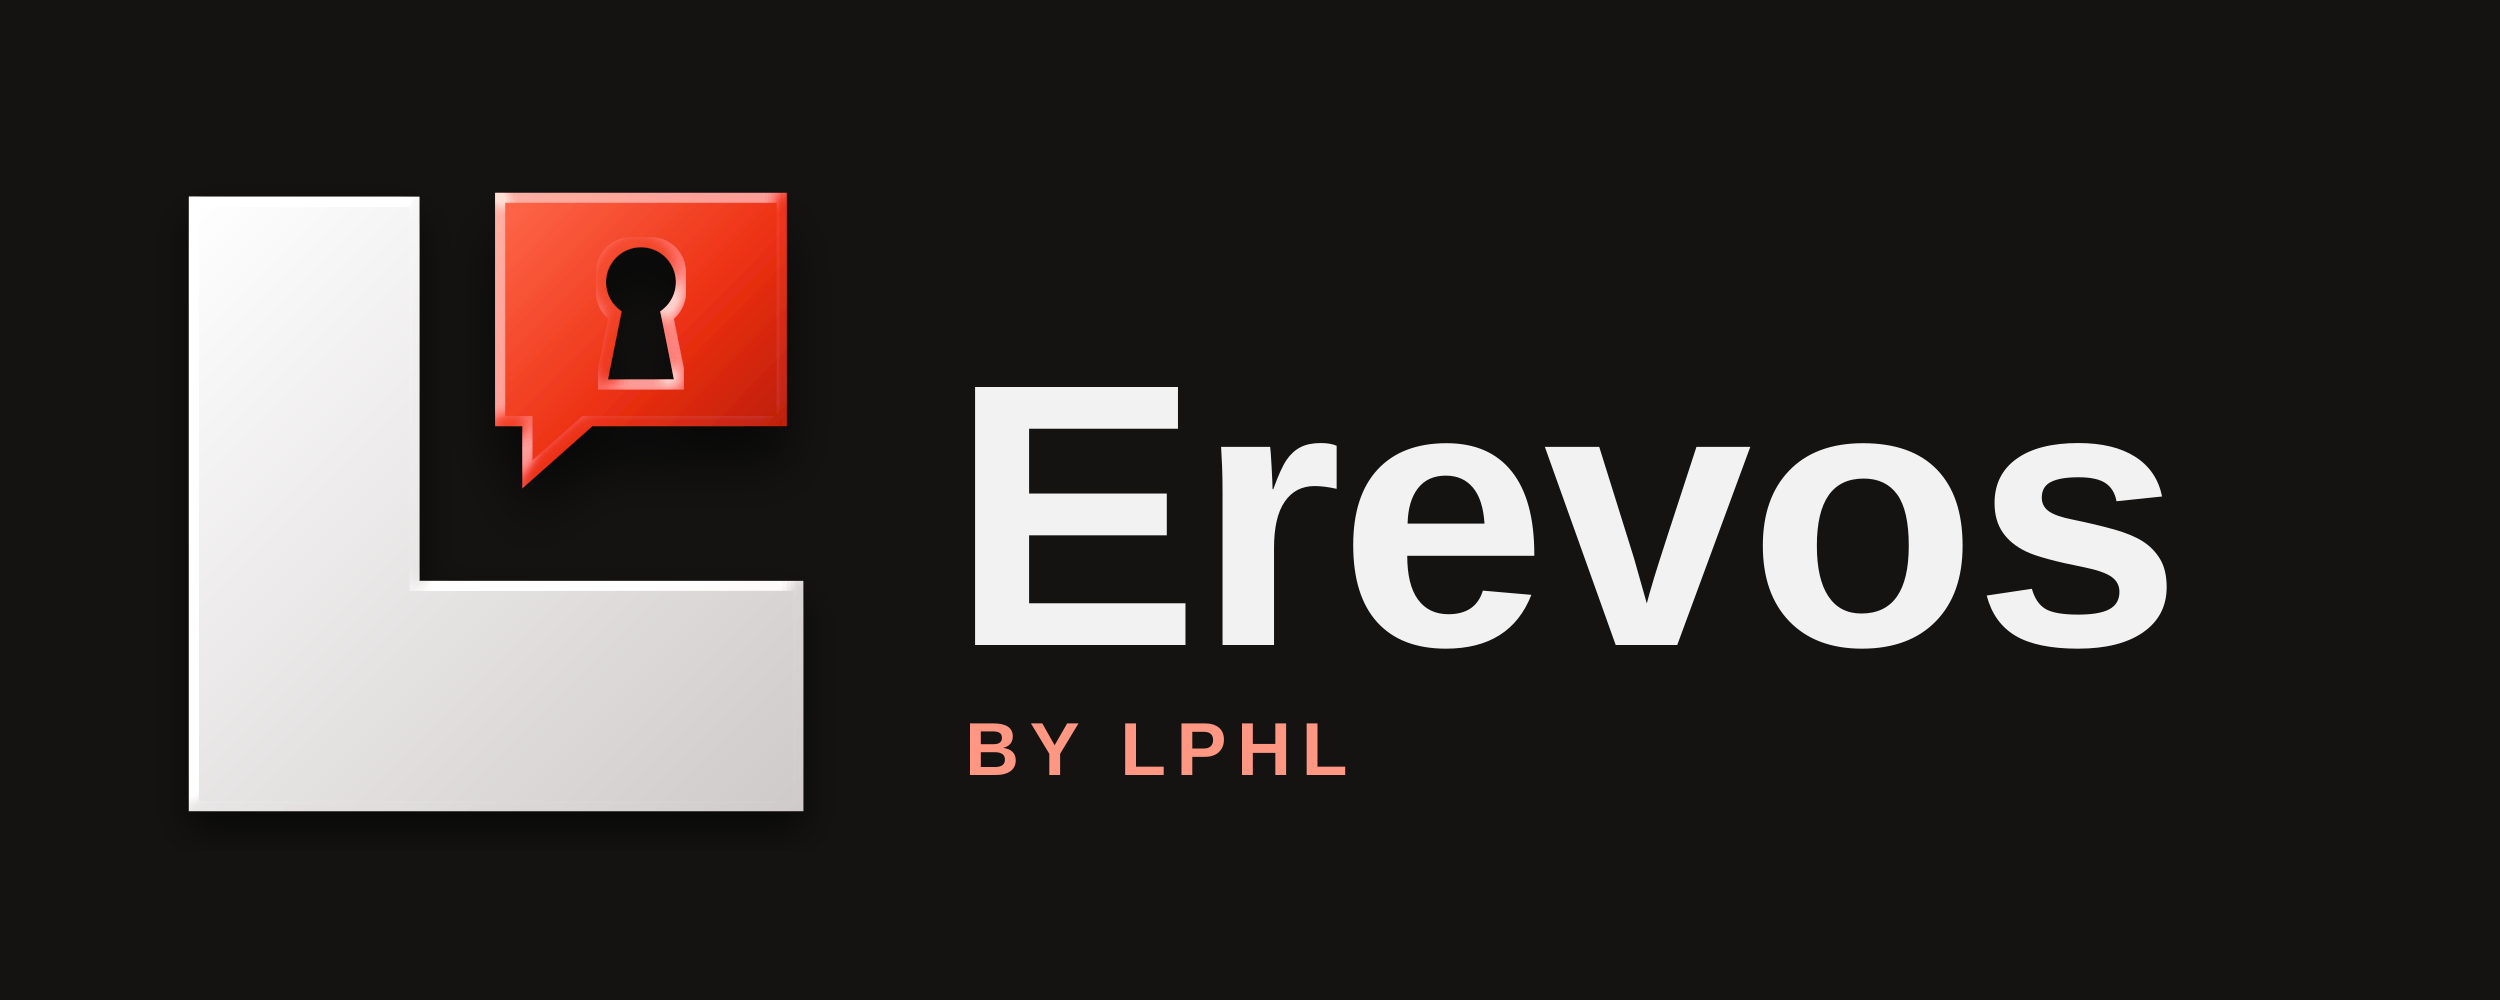
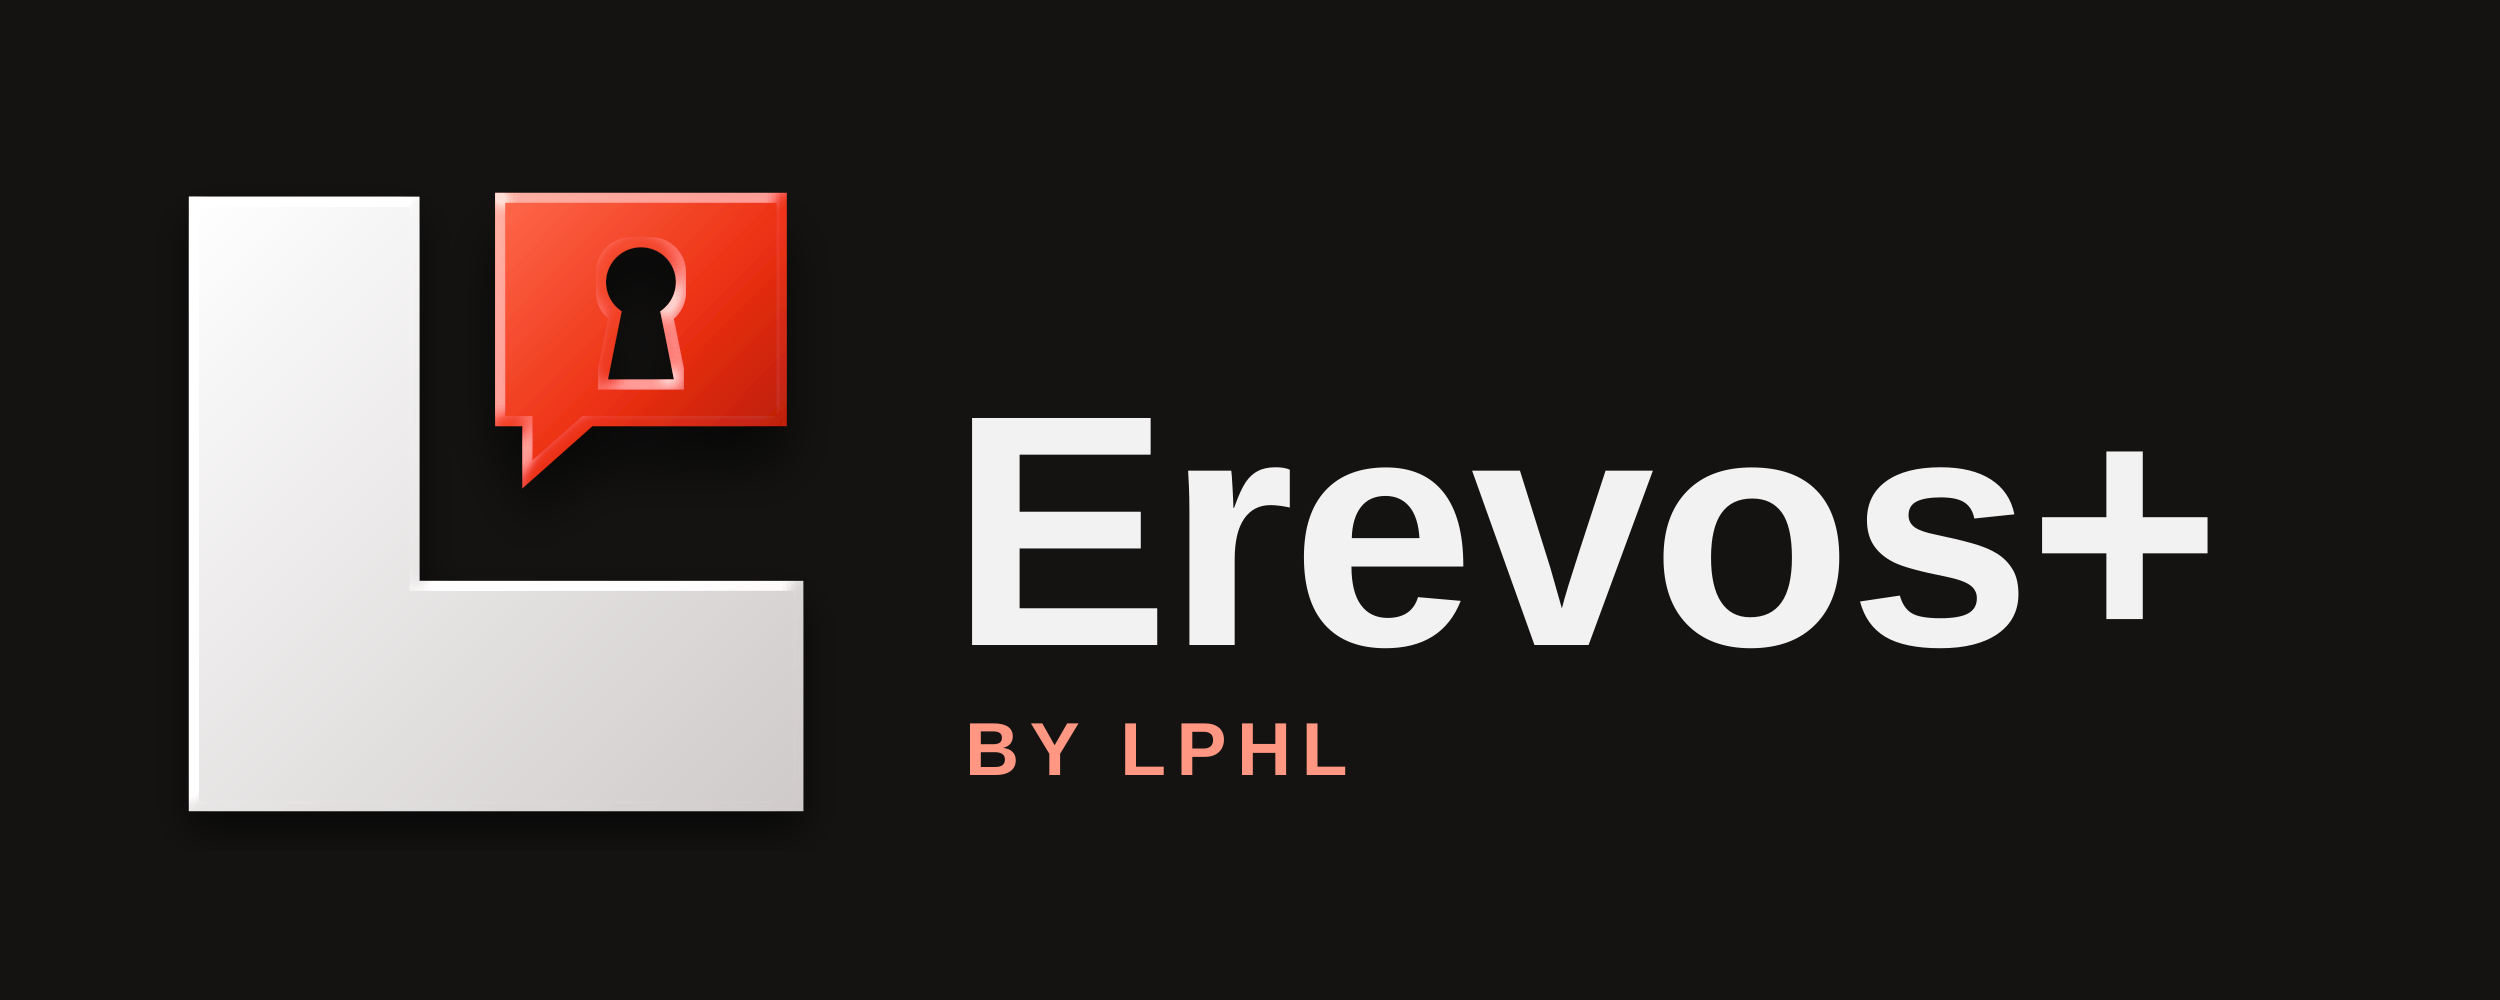
<svg xmlns="http://www.w3.org/2000/svg" viewBox="0 0 1000 400" width="1000" height="400">
  <defs />
  <rect width="1000" height="400" fill="#141312" />
  <svg x="60" y="60" width="280" height="280" viewBox="-10 -12 180 180">
    <defs>
      <linearGradient id="r" x1="0" y1="0" x2="1" y2="1">
        <stop offset="0" stop-color="#ff6a4d" />
        <stop offset=".55" stop-color="#ec3013" />
        <stop offset="1" stop-color="#ae1800" />
      </linearGradient>
      <linearGradient id="k" x1="0" y1="0" x2="1" y2="1">
        <stop offset="0" stop-color="#ffffff" />
        <stop offset="1" stop-color="#cfcaca" />
      </linearGradient>
      <linearGradient id="t" x1="0" y1="0" x2="0" y2="1">
        <stop offset="0" stop-color="#2d2b2b" />
        <stop offset="1" stop-color="#0c0b0b" />
      </linearGradient>
      <filter id="b" x="-10%" y="-10%" width="120%" height="120%">
        <feGaussianBlur in="SourceAlpha" stdDeviation="2.2" result="b" />
        <feSpecularLighting in="b" surfaceScale="4" specularConstant="1.3" specularExponent="22" lighting-color="#fff" result="sp">
          <feDistantLight azimuth="225" elevation="42" />
        </feSpecularLighting>
        <feMorphology in="SourceAlpha" operator="erode" radius="3.5" result="er" />
        <feComposite in="SourceAlpha" in2="er" operator="out" result="edge" />
        <feComposite in="sp" in2="edge" operator="in" result="spi" />
        <feComposite in="SourceGraphic" in2="spi" operator="arithmetic" k1="0" k2="1" k3=".6" k4="0" />
      </filter>
      <filter id="s" x="-40%" y="-40%" width="180%" height="180%">
        <feDropShadow dx="0" dy="5" stdDeviation="5" flood-color="#000" flood-opacity="0.6" />
      </filter>
      <filter id="e" x="-40%" y="-40%" width="180%" height="180%">
        <feDropShadow dx="0" dy="2" stdDeviation="1.5" flood-color="#ae1800" flood-opacity=".6" />
        <feDropShadow dx="0" dy="10" stdDeviation="7" flood-color="#000" flood-opacity="0.6" />
      </filter>
    </defs>
    <g filter="url(#s)">
      <path d="M0 0H59.3V98.8H158V158H0Z" fill="url(#k)" filter="url(#b)" />
    </g>
    <g filter="url(#e)" transform="translate(-2.25 -3)">
      <g filter="url(#b)">
        <path fill-rule="evenodd" d="M81 2H156V62H106L88 78V62H81Z M113.53 32.5A9 9 0 1 1 123.47 32.5L127 50H110Z" fill="url(#r)" />
      </g>
    </g>
  </svg>
-   <text x="380" y="258" font-family="Poppins, Arial, sans-serif" font-weight="800" font-size="150" letter-spacing="-1.5" fill="#f3f2f2">Erevos</text>
+   <text x="380" y="258" font-family="Poppins, Arial, sans-serif" font-weight="800" font-size="132" letter-spacing="-1.5" fill="#f3f2f2">Erevos+</text>
  <text x="386" y="310" font-family="Poppins, Arial, sans-serif" font-weight="700" font-size="30" letter-spacing="4.2" fill="#ff9783">BY LPHL</text>
</svg>
